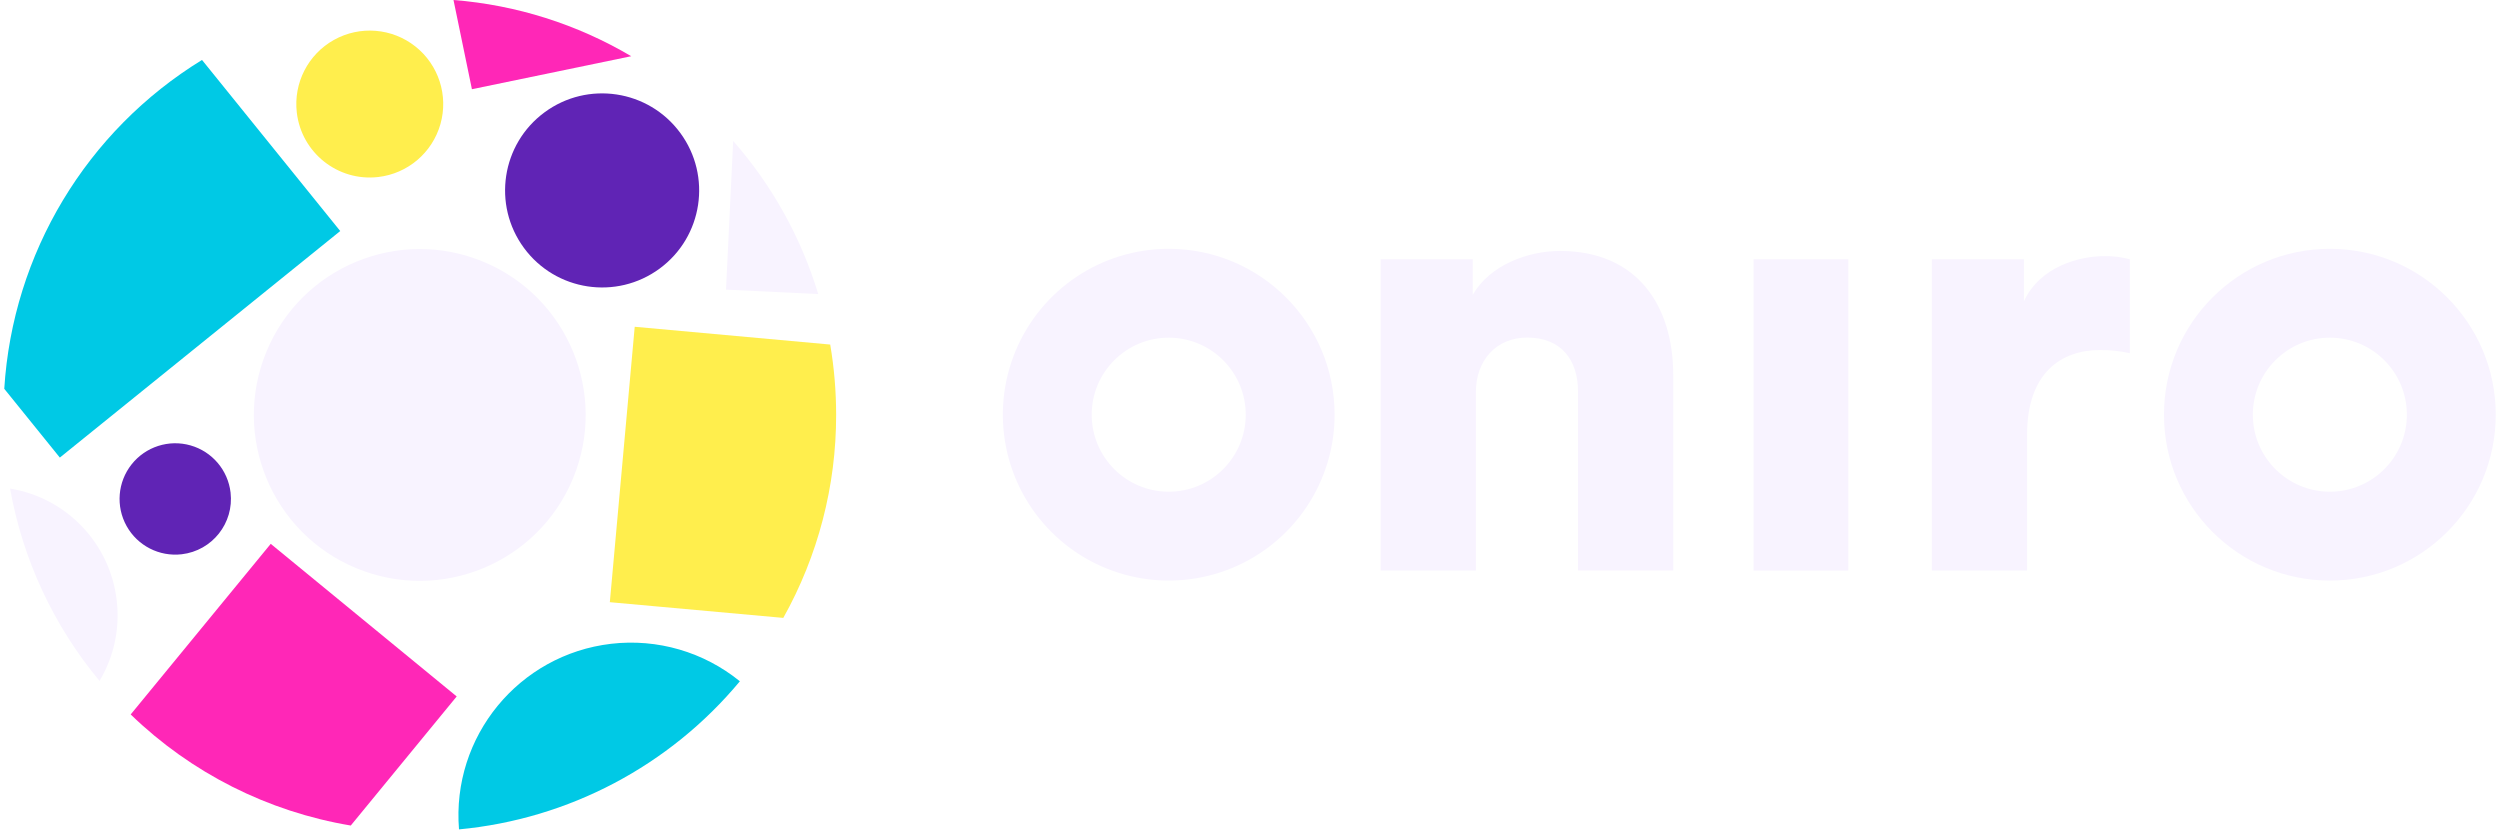
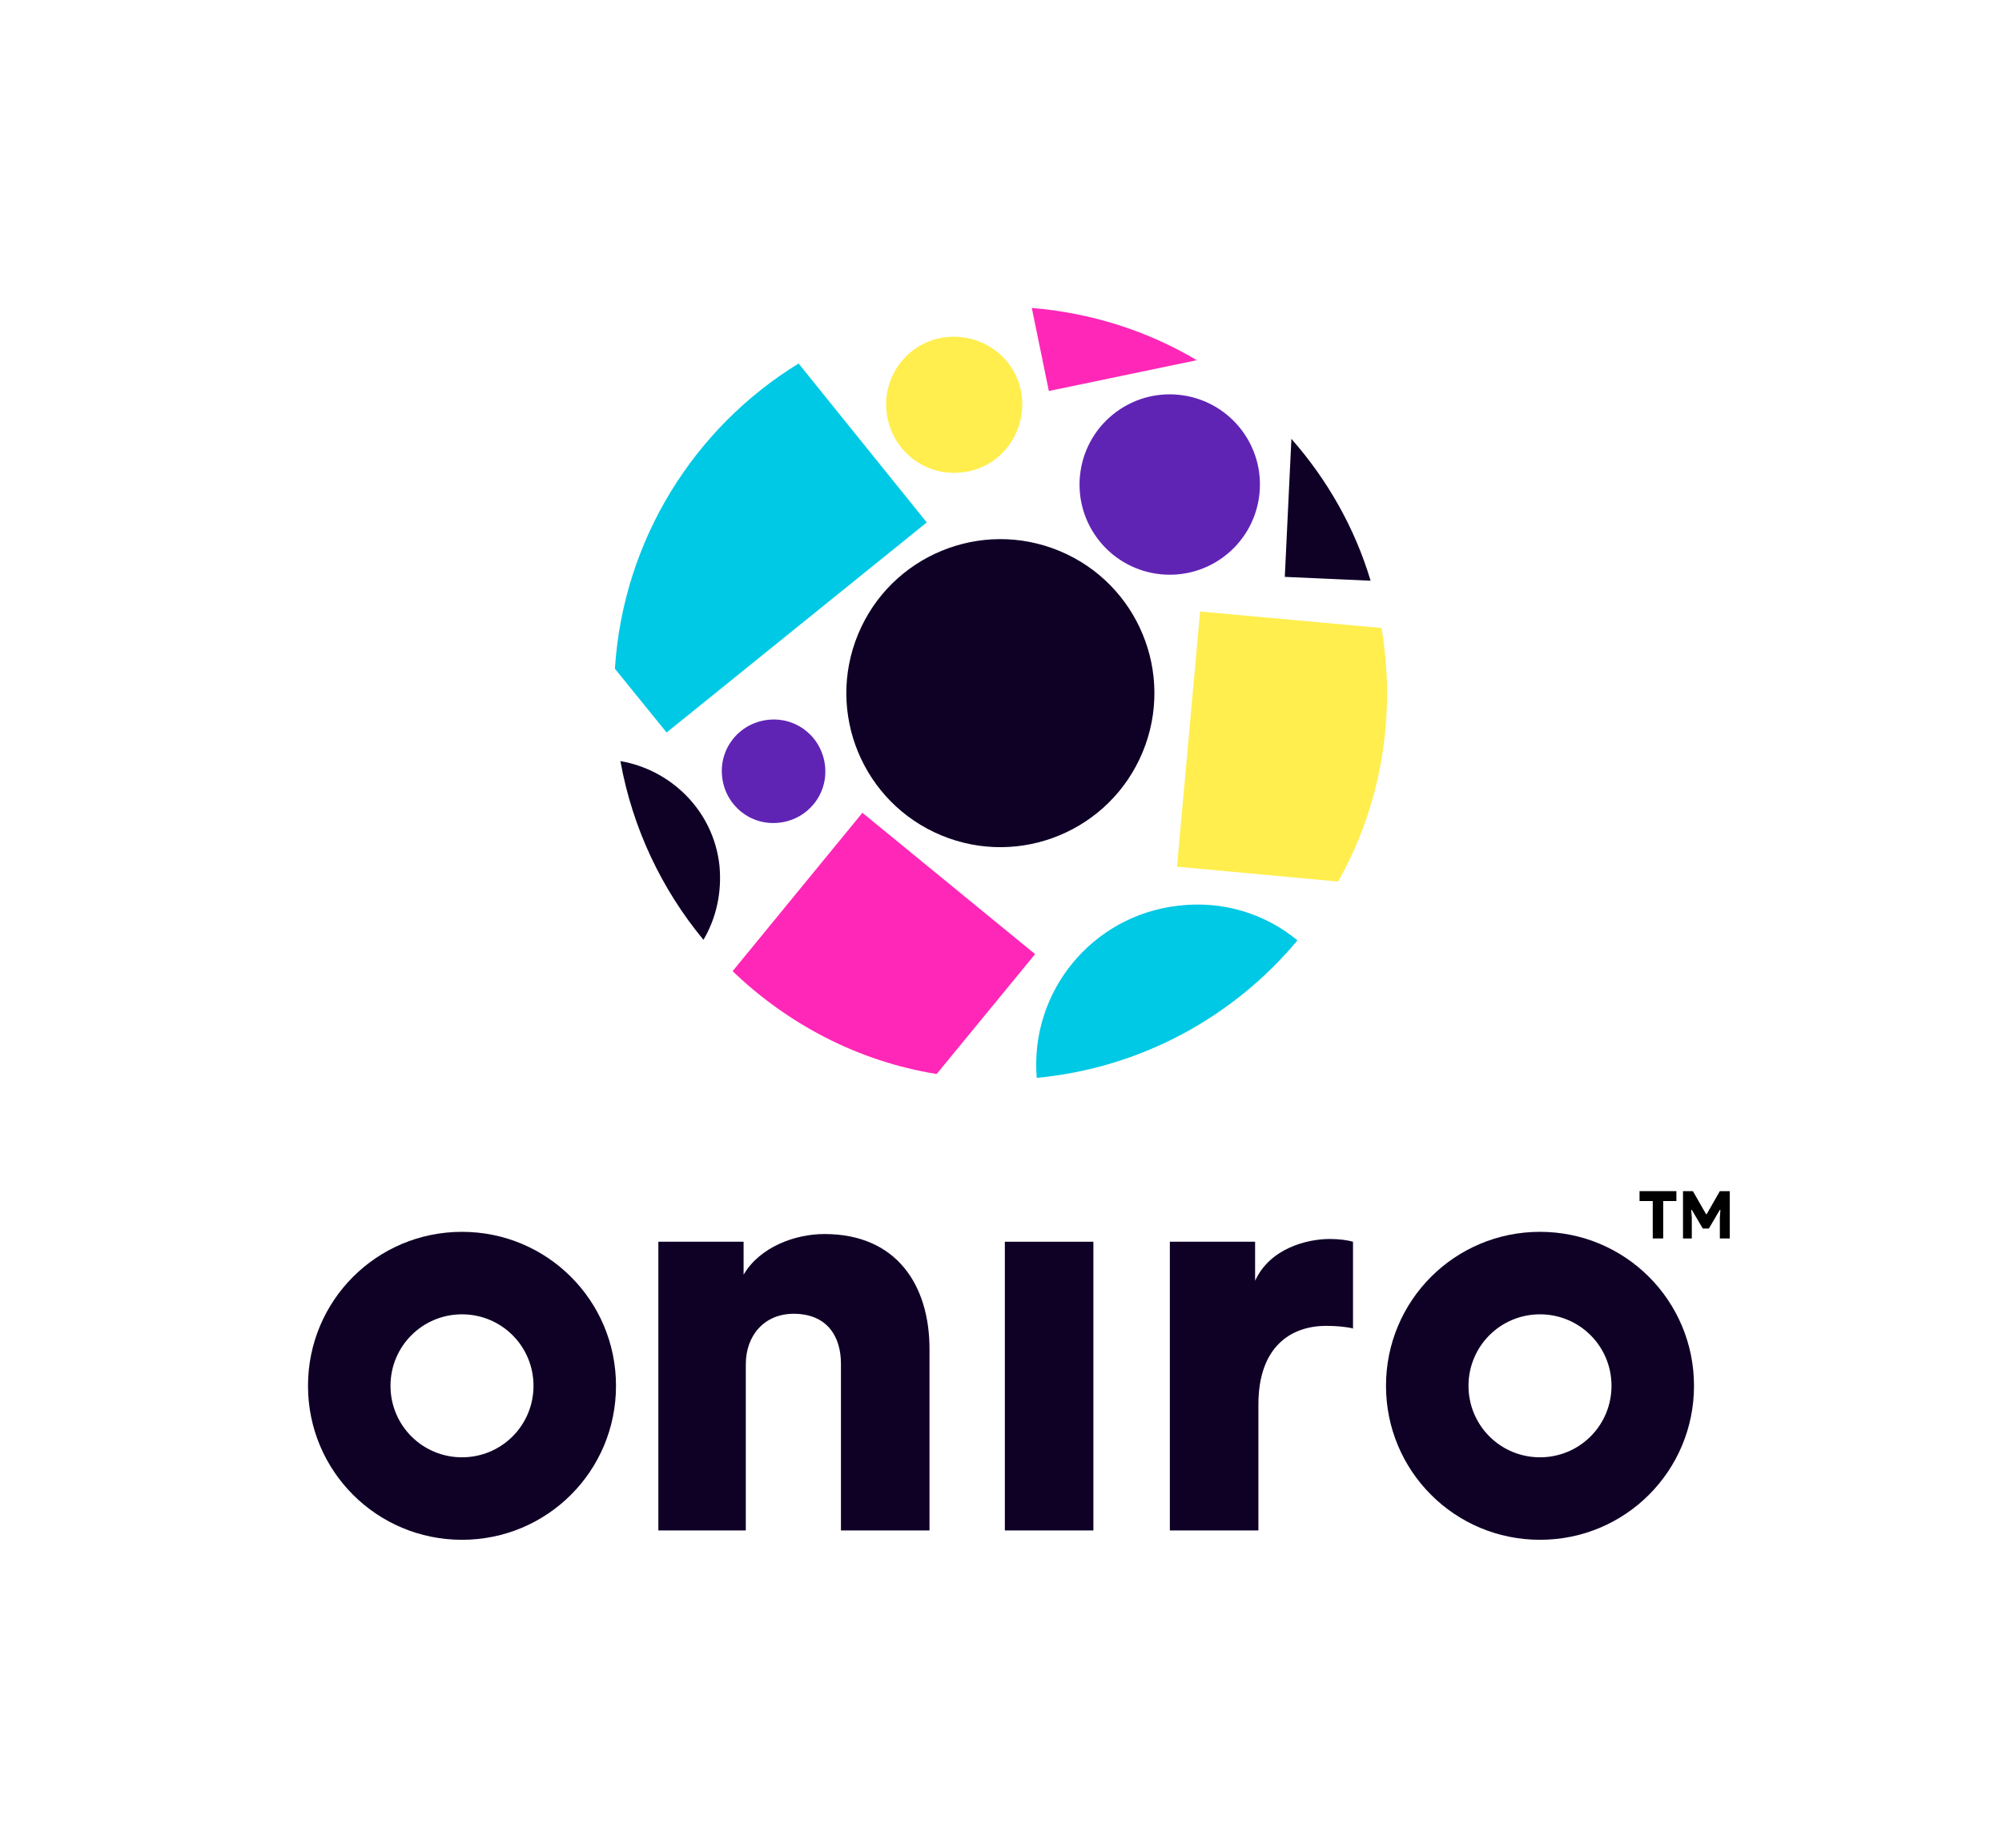
- <svg xmlns="http://www.w3.org/2000/svg" width="422px" height="140px" viewBox="0 0 422 140" version="1.1">
-   <defs />
-   <g id="Page-1" stroke="none" stroke-width="1" fill="none" fill-rule="evenodd">
-     <g id="Group">
-       <path d="M103.17,108.67 C87.568,110.493 76.211,124.343 77.48,140 C95.969,138.27 113.019,129.28 124.89,115 C118.8,110.048 110.967,107.765 103.17,108.67 L103.17,108.67 Z" id="Shape" fill="#00C9E5" />
-       <path d="M19.7,101.33 C18.585,91.729 11.239,84.031 1.7,82.47 C3.833,94.419 9.037,105.609 16.8,114.94 C19.246,110.849 20.266,106.063 19.7,101.33 L19.7,101.33 Z" id="Shape" fill="#F8F3FF" />
-       <path d="M45.7,91.8 L22.06,120.6 C32.256,130.471 45.212,137.01 59.21,139.35 L77.09,117.56 L45.7,91.8 Z" id="Shape" fill="#FF27B7" />
-       <path d="M102.94,101.65 L132.22,104.3 C138.086,93.821 141.158,82.009 141.14,70 C141.138,66.032 140.804,62.072 140.14,58.16 L107.14,55.16 L102.94,101.65 Z" id="Shape" fill="#FFEE4D" />
-       <path d="M106.55,9.49 C97.404,4.083 87.142,0.837 76.55,-2.13162821e-14 L79.66,15.06 L106.55,9.49 Z" id="Shape" fill="#FF27B7" />
-       <path d="M138.12,49.64 C135.229,40.099 130.333,31.286 123.76,23.79 L122.55,48.89 L138.12,49.64 Z" id="Shape" fill="#F8F3FF" />
-       <path d="M57.43,39 L34.1,10.12 C14.594,22.08 2.138,42.793 0.72,65.63 L10.1,77.24 L57.43,39 Z" id="Shape" fill="#00C9E5" />
-       <circle id="Oval" fill="#F8F3FF" transform="translate(70.85649, 70.04318) rotate(-67.5) translate(-70.85649, -70.04318) " cx="70.856" cy="70.043" r="28" />
-       <circle id="Oval" fill="#6024B5" transform="translate(101.6378, 32.14475) rotate(-36.36) translate(-101.6378, -32.14475) " cx="101.638" cy="32.145" r="16.38" />
-       <path d="M50.1,19 C49.519,14.018 51.996,9.177 56.376,6.734 C60.757,4.291 66.178,4.727 70.111,7.839 C74.044,10.951 75.715,16.127 74.345,20.951 C72.974,25.776 68.832,29.3 63.85,29.88 C57.049,30.672 50.893,25.801 50.1,19 L50.1,19 Z" id="Shape" fill="#FFEE4D" />
-       <path d="M30.67,93.56 C26.893,94 23.223,92.121 21.372,88.8 C19.521,85.479 19.853,81.369 22.213,78.388 C24.573,75.407 28.497,74.141 32.154,75.182 C35.811,76.222 38.482,79.363 38.92,83.14 C39.518,88.295 35.825,92.96 30.67,93.56 L30.67,93.56 Z" id="Shape" fill="#6024B5" />
-       <path d="M249.13,96.31 L233.06,96.31 L233.06,43.76 L248.6,43.76 L248.6,49.76 C251.46,44.76 257.91,42.36 263.3,42.36 C276.52,42.36 282.44,51.77 282.44,63.29 L282.44,96.29 L266.37,96.29 L266.37,66.07 C266.37,60.89 263.62,56.98 257.8,56.98 C252.51,56.98 249.13,60.89 249.13,66.18 L249.13,96.31 Z" id="Shape" fill="#F8F3FF" />
-       <path d="M296,96.31 L296,43.76 L312,43.76 L312,96.31 L296,96.31 Z" id="Shape" fill="#F8F3FF" />
-       <path d="M359.51,59.62 C357.843,59.247 356.138,59.069 354.43,59.09 C347.98,59.09 342.17,62.9 342.17,73.37 L342.17,96.31 L326.1,96.31 L326.1,43.76 L341.64,43.76 L341.64,50.85 C344.39,44.93 351.05,43.23 355.28,43.23 C356.707,43.219 358.13,43.397 359.51,43.76 L359.51,59.62 Z" id="Shape" fill="#F8F3FF" />
-       <path d="M197.28,42 C185.955,42 175.745,48.822 171.411,59.285 C167.078,69.748 169.473,81.791 177.481,89.799 C185.489,97.807 197.532,100.202 207.995,95.869 C218.458,91.535 225.28,81.325 225.28,70 C225.28,54.536 212.744,42 197.28,42 L197.28,42 Z M197.28,83 C190.1,83 184.28,77.18 184.28,70 C184.28,62.82 190.1,57 197.28,57 C204.46,57 210.28,62.82 210.28,70 C210.28,77.18 204.46,83 197.28,83 L197.28,83 Z" id="Shape" fill="#F8F3FF" />
-       <path d="M393.28,42 C377.816,42 365.28,54.536 365.28,70 C365.28,85.464 377.816,98 393.28,98 C408.744,98 421.28,85.464 421.28,70 C421.28,54.536 408.744,42 393.28,42 L393.28,42 Z M393.28,83 C386.1,83 380.28,77.18 380.28,70 C380.28,62.82 386.1,57 393.28,57 C400.46,57 406.28,62.82 406.28,70 C406.28,77.18 400.46,83 393.28,83 L393.28,83 Z" id="Shape" fill="#F8F3FF" />
+ <svg xmlns="http://www.w3.org/2000/svg" version="1.1" x="0px" y="0px" viewBox="0 0 364 336" style="enable-background:new 0 0 364 336;" xml:space="preserve">
+   <style type="text/css">
+ 	.st0{fill:none;}
+ 	.st1{fill:#00C9E5;}
+ 	.st2{fill:#0F0026;}
+ 	.st3{fill:#FF27B7;}
+ 	.st4{fill:#FFEE4D;}
+ 	.st5{fill:#6024B5;}
+ </style>
+   <g id="Sfondo">
+     <rect class="st0" width="364" height="336" />
+   </g>
+   <g id="LOGO">
+     <g>
+       <g>
+         <path class="st1" d="M214.2,164.7c-15.7,1.8-27,15.7-25.7,31.3c19-1.8,35.8-11.1,47.4-25C230.1,166.2,222.4,163.7,214.2,164.7z" />
+         <path class="st2" d="M130.8,157.3c-1.1-9.8-8.7-17.3-18-18.9c2.2,12.2,7.5,23.3,15.1,32.5C130.2,167,131.3,162.3,130.8,157.3z" />
+         <path class="st3" d="M156.8,147.8l-23.6,28.8c10,9.6,22.8,16.4,37.1,18.7l17.9-21.8L156.8,147.8z" />
+         <path class="st4" d="M214,157.6l29.3,2.7c5.7-10.1,8.9-21.8,8.9-34.3c0-4-0.4-8-1-11.8l-33-3L214,157.6z" />
+         <path class="st3" d="M217.6,65.5c-8.9-5.3-19.1-8.6-30-9.5l3.1,15.1L217.6,65.5z" />
+         <path class="st2" d="M249.2,105.6c-2.9-9.7-7.9-18.4-14.4-25.8l-1.2,25.1L249.2,105.6z" />
+         <path class="st1" d="M168.5,95l-23.3-28.9c-18.9,11.6-31.9,32-33.4,55.5l9.4,11.6L168.5,95z" />
+         <ellipse transform="matrix(0.3827 -0.9239 0.9239 0.3827 -4.1382 245.881)" class="st2" cx="181.9" cy="126" rx="28" ry="28" />
+         <ellipse transform="matrix(0.8053 -0.5929 0.5929 0.8053 -10.8425 143.2709)" class="st5" cx="212.7" cy="88.1" rx="16.4" ry="16.4" />
+         <path class="st4" d="M161.2,75c-0.8-6.8,4.1-13,10.9-13.7s13,4.1,13.7,10.9s-4.1,13-10.9,13.7C168.1,86.7,162,81.8,161.2,75z" />
+         <path class="st5" d="M141.7,149.6c-5.2,0.6-9.8-3.1-10.4-8.3c-0.6-5.2,3.1-9.8,8.3-10.4s9.8,3.1,10.4,8.3S146.9,149,141.7,149.6z     " />
+       </g>
+       <g>
+         <g>
+           <path class="st2" d="M135.8,278.3h-16.1v-52.5h15.5v6c2.9-5,9.3-7.4,14.7-7.4c13.2,0,19.1,9.4,19.1,20.9v33h-16.1V248      c0-5.2-2.7-9.1-8.6-9.1c-5.3,0-8.7,3.9-8.7,9.2V278.3z" />
+           <path class="st2" d="M182.7,278.3v-52.5h16.1v52.5H182.7z" />
+           <path class="st2" d="M246.2,241.6c-1.8-0.4-3.5-0.5-5.1-0.5c-6.4,0-12.3,3.8-12.3,14.3v22.9h-16.1v-52.5h15.5v7.1      c2.7-5.9,9.4-7.6,13.6-7.6c1.6,0,3.2,0.2,4.2,0.5V241.6z" />
+         </g>
+         <path class="st2" d="M84,224c-15.5,0-28,12.5-28,28c0,15.5,12.5,28,28,28c15.5,0,28-12.5,28-28C112,236.5,99.5,224,84,224z      M84,265c-7.2,0-13-5.8-13-13c0-7.2,5.8-13,13-13s13,5.8,13,13C97,259.2,91.2,265,84,265z" />
+         <path class="st2" d="M280,224c-15.5,0-28,12.5-28,28c0,15.5,12.5,28,28,28c15.5,0,28-12.5,28-28C308,236.5,295.5,224,280,224z      M280,265c-7.2,0-13-5.8-13-13c0-7.2,5.8-13,13-13s13,5.8,13,13C293,259.2,287.2,265,280,265z" />
+       </g>
+     </g>
+   </g>
+   <g id="COSTRUTTIVO">
+ </g>
+   <g id="modulo">
+     <g>
+       <path d="M300.5,225.2v-6.8h-2.4v-1.8h6.7v1.8h-2.4v6.8H300.5z" />
+       <path d="M306,216.6h1.8l2.4,4.2h0.1l2.4-4.2h1.8v8.6h-1.8v-3.8l0.1-1.4h-0.1l-2,3.4h-1.1l-2-3.4h-0.1l0.1,1.4v3.8H306V216.6z" />
    </g>
  </g>
</svg>
